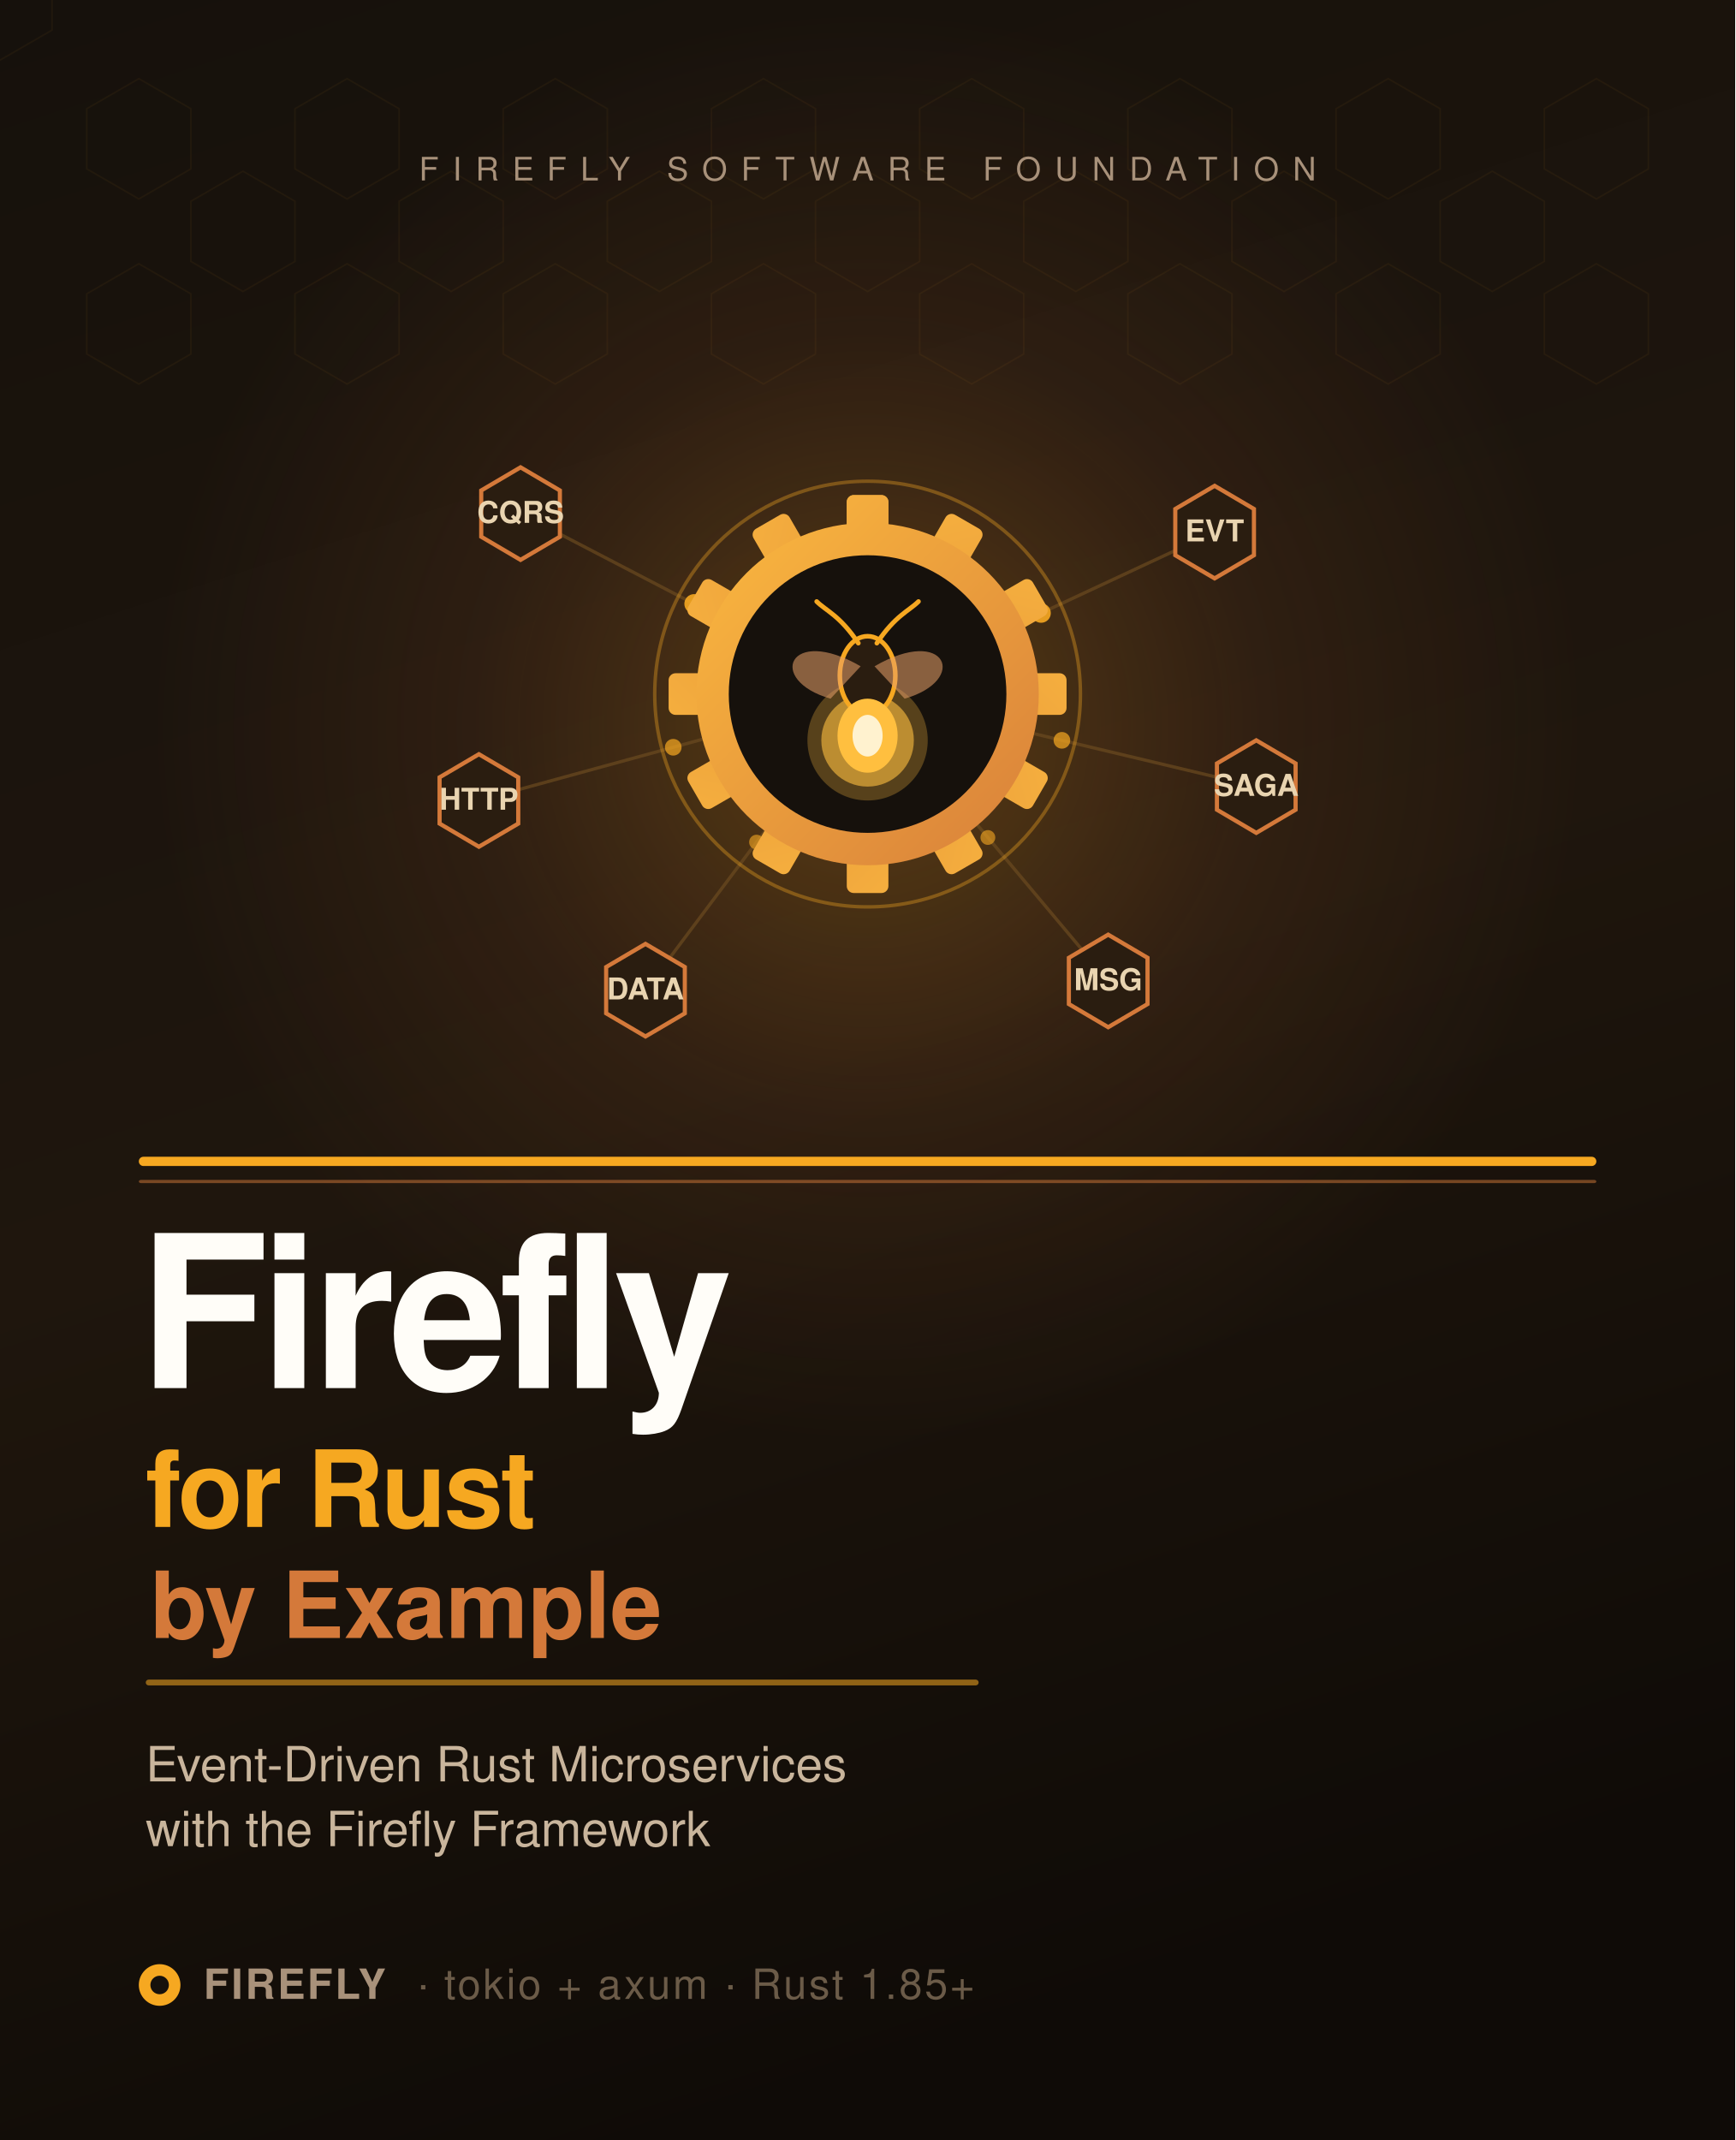
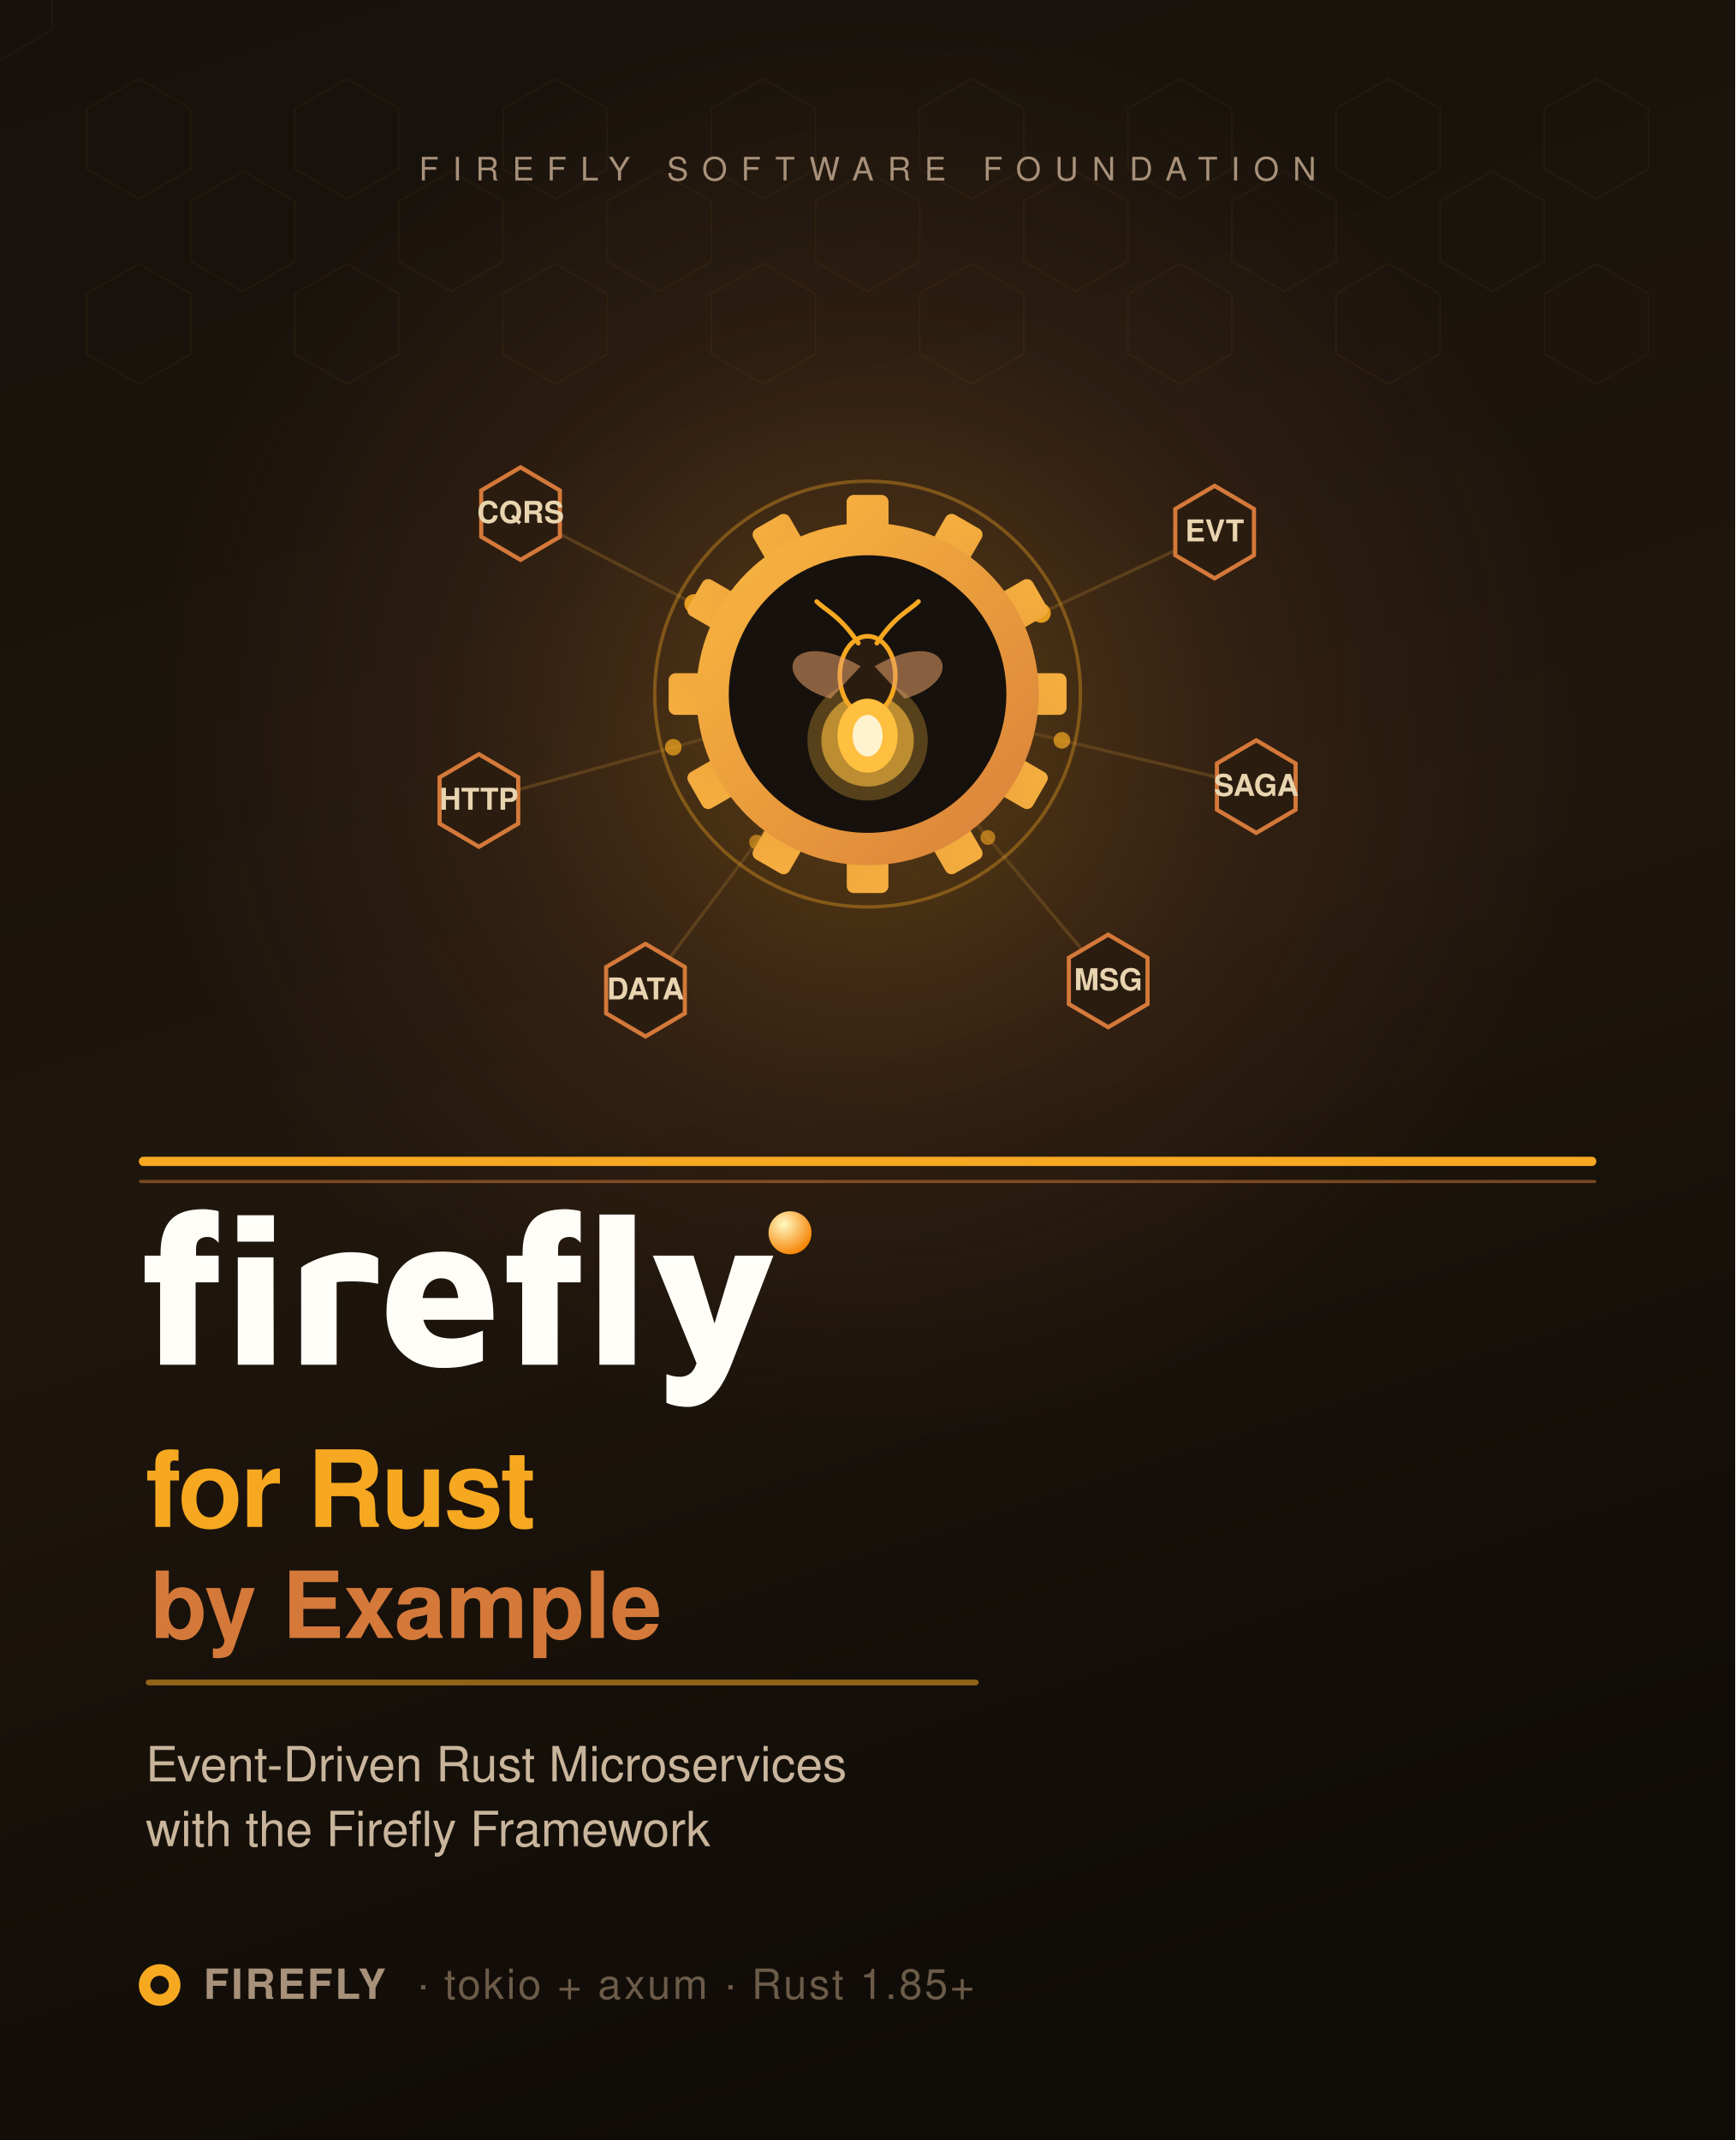
<svg xmlns="http://www.w3.org/2000/svg" xmlns:xlink="http://www.w3.org/1999/xlink" width="750" height="925" viewBox="0 0 750 925" font-family="Avenir Next,Avenir,Helvetica Neue,Helvetica,Arial,sans-serif">
  <defs>
    <linearGradient id="bg" x1="0" y1="0" x2="300" y2="925" gradientUnits="userSpaceOnUse">
      <stop offset="0" stop-color="#16110c" />
      <stop offset="0.55" stop-color="#1f160d" />
      <stop offset="1" stop-color="#0f0b07" />
    </linearGradient>
    <radialGradient id="glow" cx="375" cy="314" r="310" gradientUnits="userSpaceOnUse">
      <stop offset="0" stop-color="#f6a821" stop-opacity="0.30" />
      <stop offset="0.55" stop-color="#d4793a" stop-opacity="0.10" />
      <stop offset="1" stop-color="#d4793a" stop-opacity="0" />
    </radialGradient>
    <linearGradient id="gear" x1="-92" y1="-92" x2="92" y2="92" gradientUnits="userSpaceOnUse">
      <stop offset="0" stop-color="#ffbf3f" />
      <stop offset="1" stop-color="#d4793a" />
    </linearGradient>
  </defs>
  <rect width="750" height="925" fill="url(#bg)" />
  <g opacity="0.05" fill="none" stroke="#f6a821" stroke-width="0.7">
    <g id="hx">
      <polygon points="0,-26 22.5,-13 22.5,13 0,26 -22.5,13 -22.5,-13" />
    </g>
    <use xlink:href="#hx" x="60" y="60" />
    <use xlink:href="#hx" x="150" y="60" />
    <use xlink:href="#hx" x="240" y="60" />
    <use xlink:href="#hx" x="330" y="60" />
    <use xlink:href="#hx" x="420" y="60" />
    <use xlink:href="#hx" x="510" y="60" />
    <use xlink:href="#hx" x="600" y="60" />
    <use xlink:href="#hx" x="690" y="60" />
    <use xlink:href="#hx" x="105" y="100" />
    <use xlink:href="#hx" x="195" y="100" />
    <use xlink:href="#hx" x="285" y="100" />
    <use xlink:href="#hx" x="375" y="100" />
    <use xlink:href="#hx" x="465" y="100" />
    <use xlink:href="#hx" x="555" y="100" />
    <use xlink:href="#hx" x="645" y="100" />
    <use xlink:href="#hx" x="60" y="140" />
    <use xlink:href="#hx" x="150" y="140" />
    <use xlink:href="#hx" x="240" y="140" />
    <use xlink:href="#hx" x="330" y="140" />
    <use xlink:href="#hx" x="420" y="140" />
    <use xlink:href="#hx" x="510" y="140" />
    <use xlink:href="#hx" x="600" y="140" />
    <use xlink:href="#hx" x="690" y="140" />
  </g>
  <rect width="750" height="925" fill="url(#glow)" />
  <text x="375" y="78" text-anchor="middle" fill="#a8917a" font-size="14" font-weight="500" letter-spacing="6">FIREFLY SOFTWARE FOUNDATION</text>
  <g transform="translate(375,300)">
    <g fill="none" stroke="#6b4a1f" stroke-width="1.4" opacity="0.7">
      <path d="M0,0 L-150,-78" />
      <path d="M0,0 L150,-70" />
      <path d="M0,0 L168,40" />
      <path d="M0,0 L-168,46" />
      <path d="M0,0 L-96,128" />
      <path d="M0,0 L104,124" />
    </g>
    <g fill="#f6a821">
      <circle cx="-75" cy="-39" r="4.2" opacity="0.9" />
      <circle cx="75" cy="-35" r="4.2" opacity="0.9" />
      <circle cx="84" cy="20" r="3.6" opacity="0.7" />
      <circle cx="-84" cy="23" r="3.6" opacity="0.7" />
      <circle cx="-48" cy="64" r="3.2" opacity="0.6" />
      <circle cx="52" cy="62" r="3.2" opacity="0.6" />
    </g>
    <g font-size="13" font-weight="700" fill="#e9d4b0" text-anchor="middle">
      <g transform="translate(-150,-78)">
        <polygon points="0,-20 17,-10 17,10 0,20 -17,10 -17,-10" fill="#2a1d10" stroke="#d4793a" stroke-width="1.8" />
        <text y="4">CQRS</text>
      </g>
      <g transform="translate(150,-70)">
        <polygon points="0,-20 17,-10 17,10 0,20 -17,10 -17,-10" fill="#2a1d10" stroke="#d4793a" stroke-width="1.8" />
        <text y="4">EVT</text>
      </g>
      <g transform="translate(168,40)">
        <polygon points="0,-20 17,-10 17,10 0,20 -17,10 -17,-10" fill="#2a1d10" stroke="#d4793a" stroke-width="1.8" />
        <text y="4">SAGA</text>
      </g>
      <g transform="translate(-168,46)">
        <polygon points="0,-20 17,-10 17,10 0,20 -17,10 -17,-10" fill="#2a1d10" stroke="#d4793a" stroke-width="1.8" />
        <text y="4">HTTP</text>
      </g>
      <g transform="translate(-96,128)">
        <polygon points="0,-20 17,-10 17,10 0,20 -17,10 -17,-10" fill="#2a1d10" stroke="#d4793a" stroke-width="1.8" />
        <text y="4">DATA</text>
      </g>
      <g transform="translate(104,124)">
        <polygon points="0,-20 17,-10 17,10 0,20 -17,10 -17,-10" fill="#2a1d10" stroke="#d4793a" stroke-width="1.8" />
        <text y="4">MSG</text>
      </g>
    </g>
    <g>
      <circle r="92" fill="none" stroke="#f6a821" stroke-width="1.5" opacity="0.35" />
      <g fill="url(#gear)">
        <g id="tooth">
          <rect x="-9" y="-86" width="18" height="20" rx="3" />
        </g>
        <use xlink:href="#tooth" transform="rotate(0)" />
        <use xlink:href="#tooth" transform="rotate(30)" />
        <use xlink:href="#tooth" transform="rotate(60)" />
        <use xlink:href="#tooth" transform="rotate(90)" />
        <use xlink:href="#tooth" transform="rotate(120)" />
        <use xlink:href="#tooth" transform="rotate(150)" />
        <use xlink:href="#tooth" transform="rotate(180)" />
        <use xlink:href="#tooth" transform="rotate(210)" />
        <use xlink:href="#tooth" transform="rotate(240)" />
        <use xlink:href="#tooth" transform="rotate(270)" />
        <use xlink:href="#tooth" transform="rotate(300)" />
        <use xlink:href="#tooth" transform="rotate(330)" />
      </g>
      <circle r="74" fill="url(#gear)" />
      <circle r="60" fill="#16110c" />
    </g>
    <g>
      <ellipse cx="0" cy="20" rx="26" ry="26" fill="#ffbf3f" opacity="0.28" />
      <ellipse cx="0" cy="20" rx="20" ry="20" fill="#ffbf3f" opacity="0.6" />
      <ellipse cx="0" cy="-8" rx="12" ry="17" fill="#2a1d10" stroke="#f6a821" stroke-width="2" />
      <ellipse cx="0" cy="18" rx="13" ry="16" fill="#ffbf3f" />
      <ellipse cx="0" cy="18" rx="6.5" ry="9" fill="#fff2cf" />
      <path d="M-3,-12 C-34,-30 -44,-6 -16,2 Z" fill="#e8a06a" opacity="0.55" />
      <path d="M3,-12 C34,-30 44,-6 16,2 Z" fill="#e8a06a" opacity="0.55" />
      <path d="M-4,-22 C-12,-34 -18,-36 -22,-40" fill="none" stroke="#f6a821" stroke-width="2" stroke-linecap="round" />
      <path d="M4,-22 C12,-34 18,-36 22,-40" fill="none" stroke="#f6a821" stroke-width="2" stroke-linecap="round" />
    </g>
  </g>
  <rect x="60" y="500" width="630" height="4" rx="2" fill="#f6a821" />
  <rect x="60" y="510" width="630" height="1.4" rx="1" fill="#d4793a" opacity="0.5" />
-   <text x="60" y="600" fill="#fffdf8" font-size="92" font-weight="800" letter-spacing="-3">Firefly</text>
+   <g transform="translate(60,500) scale(0.62)">
+     <defs>
+       <radialGradient id="dotGrad" cx="35%" cy="30%" r="75%">
+         <stop offset="0" stop-color="#FFF9C1" />
+         <stop offset="1" stop-color="#F68000" />
+       </radialGradient>
+     </defs>
+     <path fill="#fffdf8" d="M14.85 145V87.55H4.05V68.95H15.15V67.6C15.15 62.8 15.6 58.65 16.5 55.15C17.5 51.55 18.85 48.55 20.55 46.15C22.25 43.75 24.35 41.85 26.85 40.45C29.35 39.05 32.1 38.05 35.1 37.45C38.2 36.85 41.55 36.55 45.15 36.55C46.75 36.55 48.55 36.7 50.55 37C52.65 37.2 54.35 37.55 55.65 38.05V59.95C54.55 58.75 53.45 57.8 52.35 57.1C51.25 56.3 49.65 55.9 47.55 55.9C46.35 55.9 45.25 56.1 44.25 56.5C43.35 56.8 42.55 57.3 41.85 58C41.25 58.6 40.75 59.45 40.35 60.55C40.05 61.65 39.9 62.9 39.9 64.3V68.95H55.65V87.55H39.6V145H14.85ZM69 145V70.15H93.9L94.05 145H69ZM68.7 59.2V40.75H94.2V59.2H68.7ZM113.161 145V77.35C114.661 75.95 117.211 74.45 120.811 72.85C124.411 71.15 128.511 69.7 133.111 68.5C137.811 67.2 142.411 66.55 146.911 66.55C152.411 66.55 156.711 66.95 159.811 67.75C162.911 68.55 165.261 69.55 166.861 70.75V88.6C165.261 88.2 163.161 87.85 160.561 87.55C157.961 87.25 155.211 87.05 152.311 86.95C149.411 86.85 146.661 86.85 144.061 86.95C141.561 87.05 139.511 87.2 137.911 87.4V145H113.161ZM212.128 147.25C204.328 147.25 197.428 145.7 191.428 142.6C185.528 139.4 180.928 134.9 177.628 129.1C174.328 123.2 172.678 116.25 172.678 108.25C172.678 94.95 176.028 84.6 182.728 77.2C189.428 69.8 199.078 66.1 211.678 66.1C220.078 66.1 226.878 67.9 232.078 71.5C237.278 75.1 241.128 80.45 243.628 87.55C246.128 94.65 247.328 103.35 247.228 113.65H189.928L186.928 98.5H226.228L223.228 106.6C223.128 98.5 222.078 92.85 220.078 89.65C218.178 86.35 214.978 84.7 210.478 84.7C208.078 84.7 205.878 85.4 203.878 86.8C201.878 88.1 200.278 90.25 199.078 93.25C197.978 96.25 197.428 100.3 197.428 105.4C197.428 112.3 199.028 117.6 202.228 121.3C205.528 124.9 210.928 126.7 218.428 126.7C221.128 126.7 223.828 126.4 226.528 125.8C229.228 125.1 231.728 124.3 234.028 123.4C236.328 122.5 238.278 121.8 239.878 121.3V142.3C236.378 143.6 232.378 144.75 227.878 145.75C223.478 146.75 218.228 147.25 212.128 147.25ZM267.243 145V87.55H256.443V68.95H267.543V67.6C267.543 62.8 267.993 58.65 268.893 55.15C269.893 51.55 271.243 48.55 272.943 46.15C274.643 43.75 276.743 41.85 279.243 40.45C281.743 39.05 284.493 38.05 287.493 37.45C290.593 36.85 293.943 36.55 297.543 36.55C299.143 36.55 300.943 36.7 302.943 37C305.043 37.2 306.743 37.55 308.043 38.05V59.95C306.943 58.75 305.843 57.8 304.743 57.1C303.643 56.3 302.043 55.9 299.943 55.9C298.743 55.9 297.643 56.1 296.643 56.5C295.743 56.8 294.943 57.3 294.243 58C293.643 58.6 293.143 59.45 292.743 60.55C292.443 61.65 292.293 62.9 292.293 64.3V68.95H308.043V87.55H291.993V145H267.243ZM345.693 145H321.093V40.3H345.693V145ZM382.828 174.4C380.128 174.4 377.428 174.15 374.728 173.65C372.128 173.15 369.828 172.45 367.828 171.55V151.6C369.728 152.2 371.378 152.65 372.778 152.95C374.278 153.25 375.778 153.4 377.278 153.4C379.578 153.4 381.628 152.85 383.428 151.75C385.228 150.75 386.728 148.95 387.928 146.35C389.128 143.75 389.978 140 390.478 135.1L391.078 149.5L358.378 68.95H386.728L402.478 119.95H400.228L415.678 68.95H442.378L413.128 144.85C410.328 152.05 407.328 157.8 404.128 162.1C400.928 166.5 397.528 169.65 393.928 171.55C390.328 173.45 386.628 174.4 382.828 174.4Z" />
+     <circle cx="454" cy="53" r="15" fill="url(#dotGrad)" />
+   </g>
  <text x="63" y="660" fill="#f6a821" font-size="46" font-weight="600" letter-spacing="-1">for Rust</text>
  <text x="65" y="708" fill="#d4793a" font-size="40" font-weight="600">by Example</text>
  <rect x="63" y="726" width="360" height="2.5" rx="1.25" fill="#f6a821" opacity="0.55" />
  <text x="63" y="770" fill="#c9b59c" font-size="21" font-weight="400">Event-Driven Rust Microservices</text>
  <text x="63" y="798" fill="#c9b59c" font-size="21" font-weight="400">with the Firefly Framework</text>
  <g transform="translate(60,858)">
    <circle cx="9" cy="0" r="9" fill="#f6a821" />
    <circle cx="9" cy="0" r="4" fill="#16110c" />
    <text x="28" y="6" fill="#a8917a" font-size="18" font-weight="700" letter-spacing="1">FIREFLY</text>
    <text x="120" y="6" fill="#6b5b48" font-size="18" font-weight="400" letter-spacing="1">· tokio + axum · Rust 1.85+</text>
  </g>
</svg>
